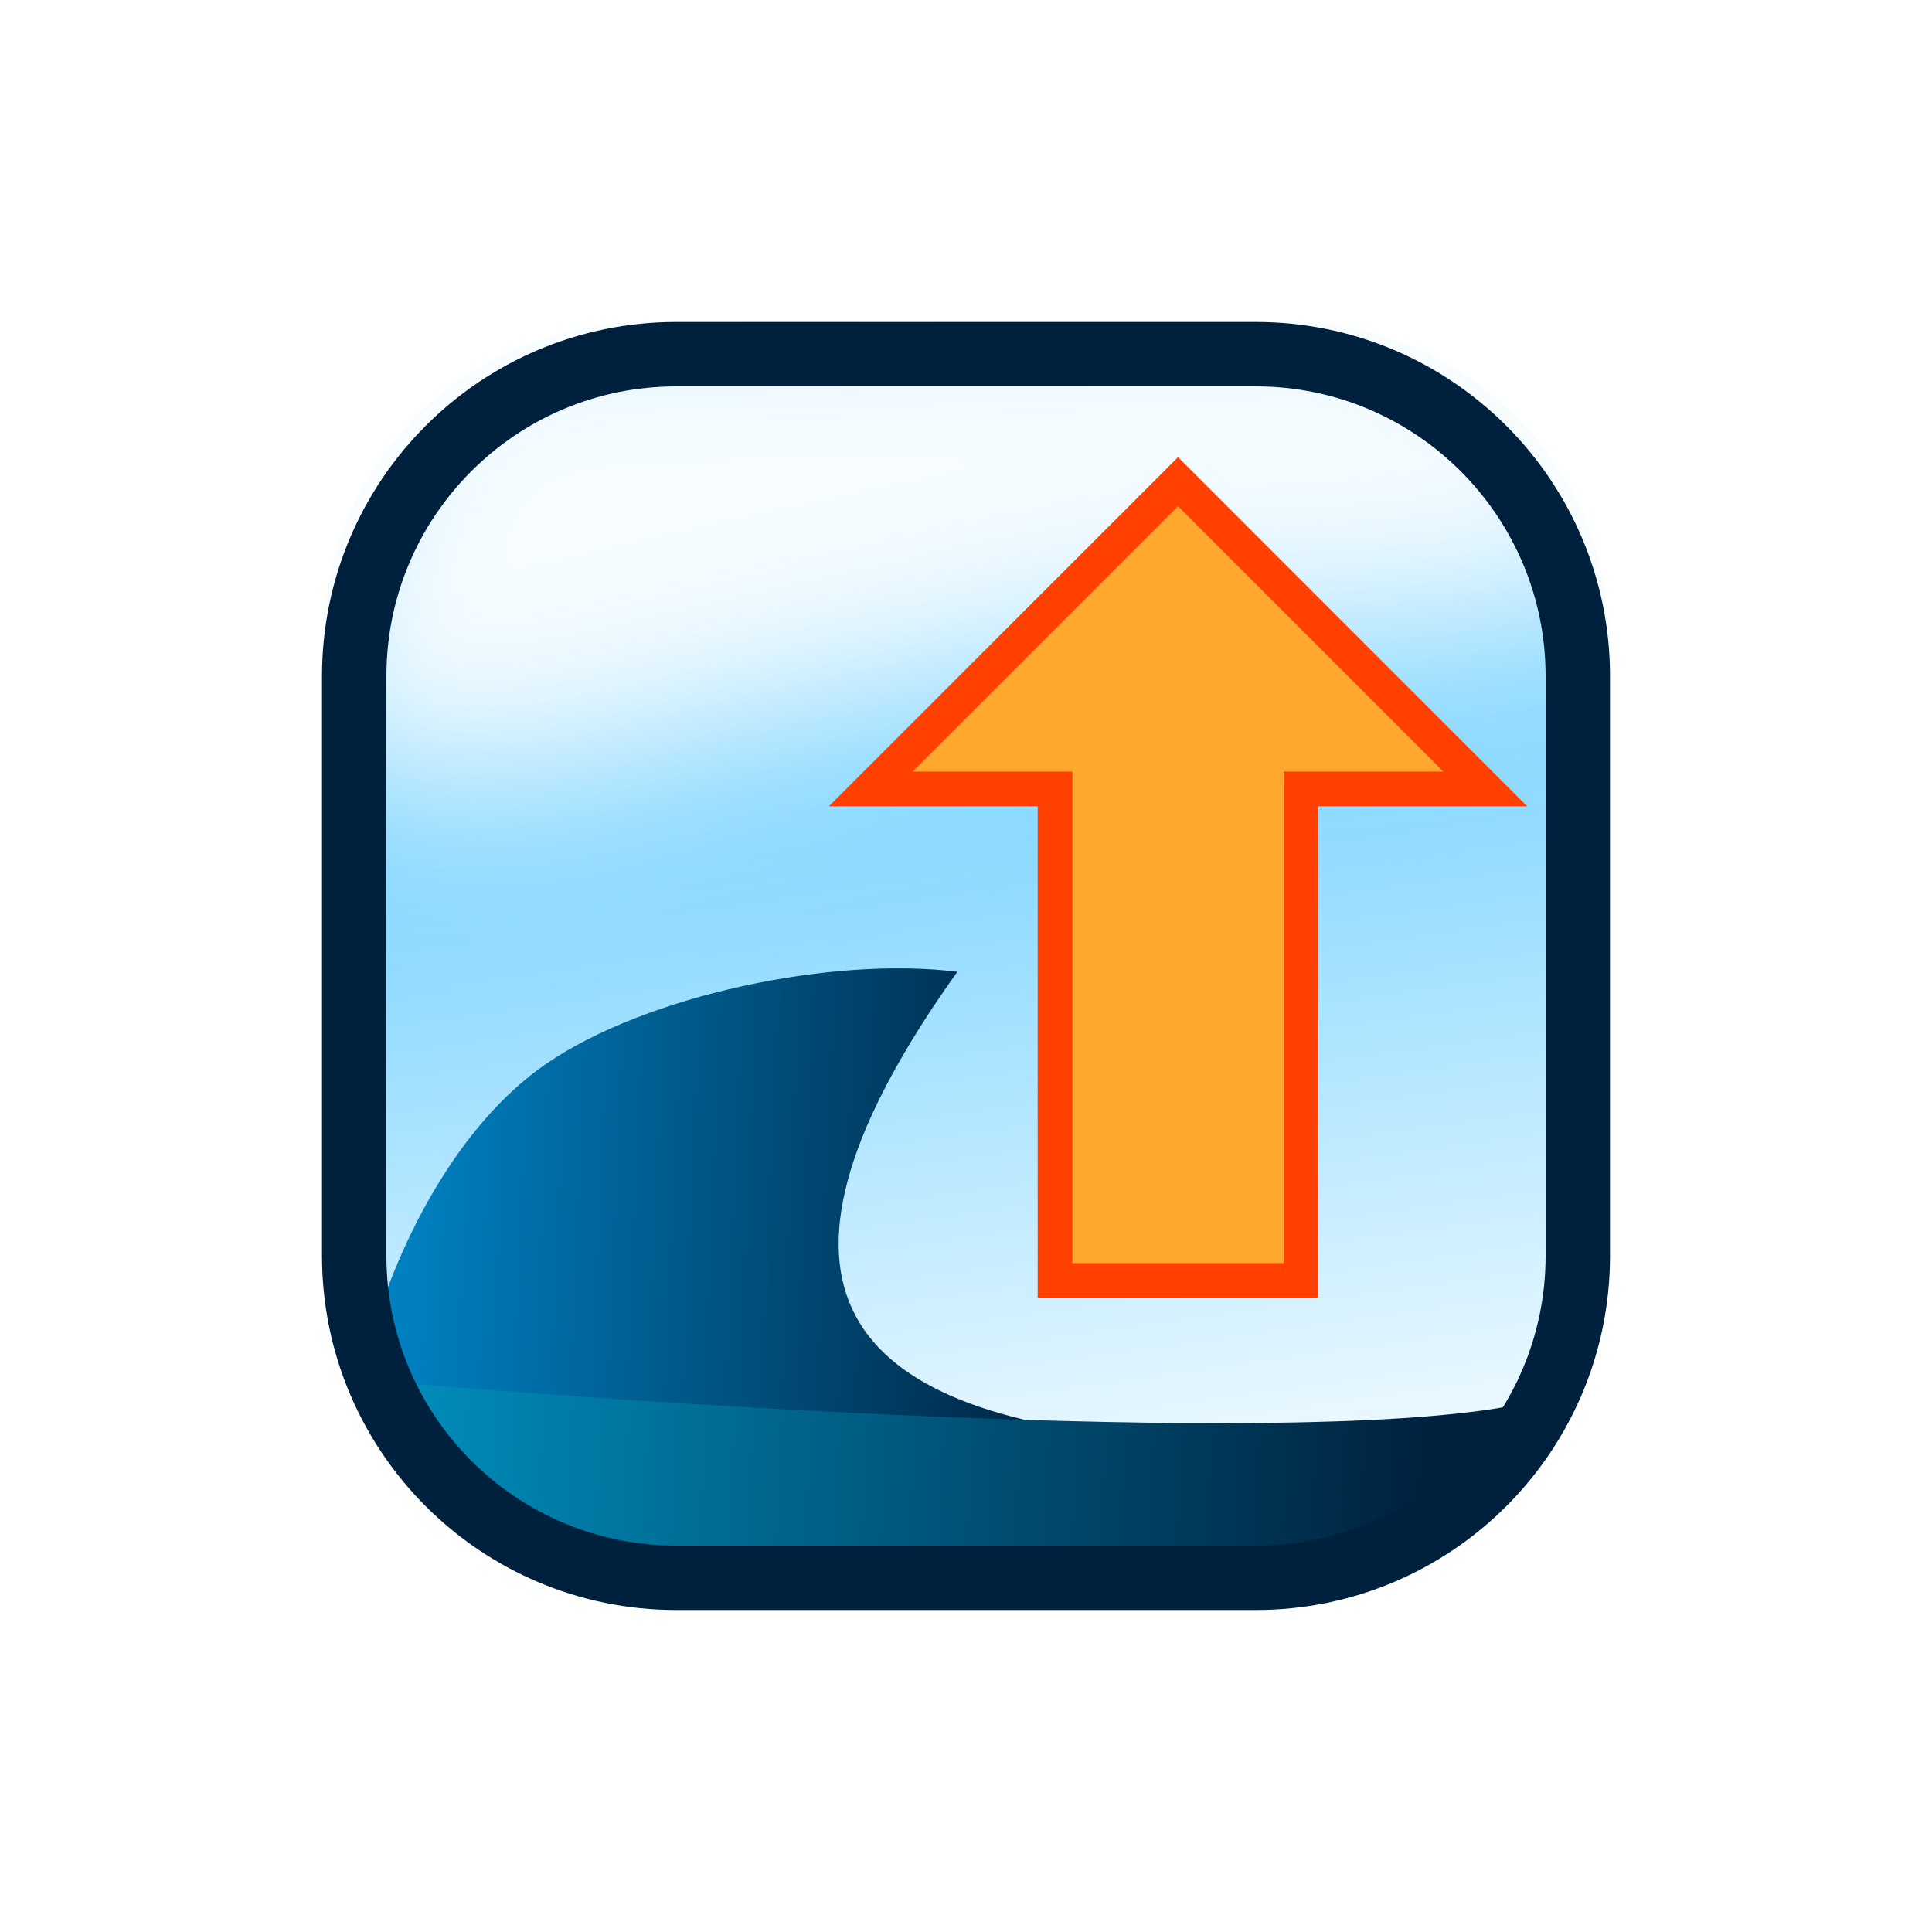
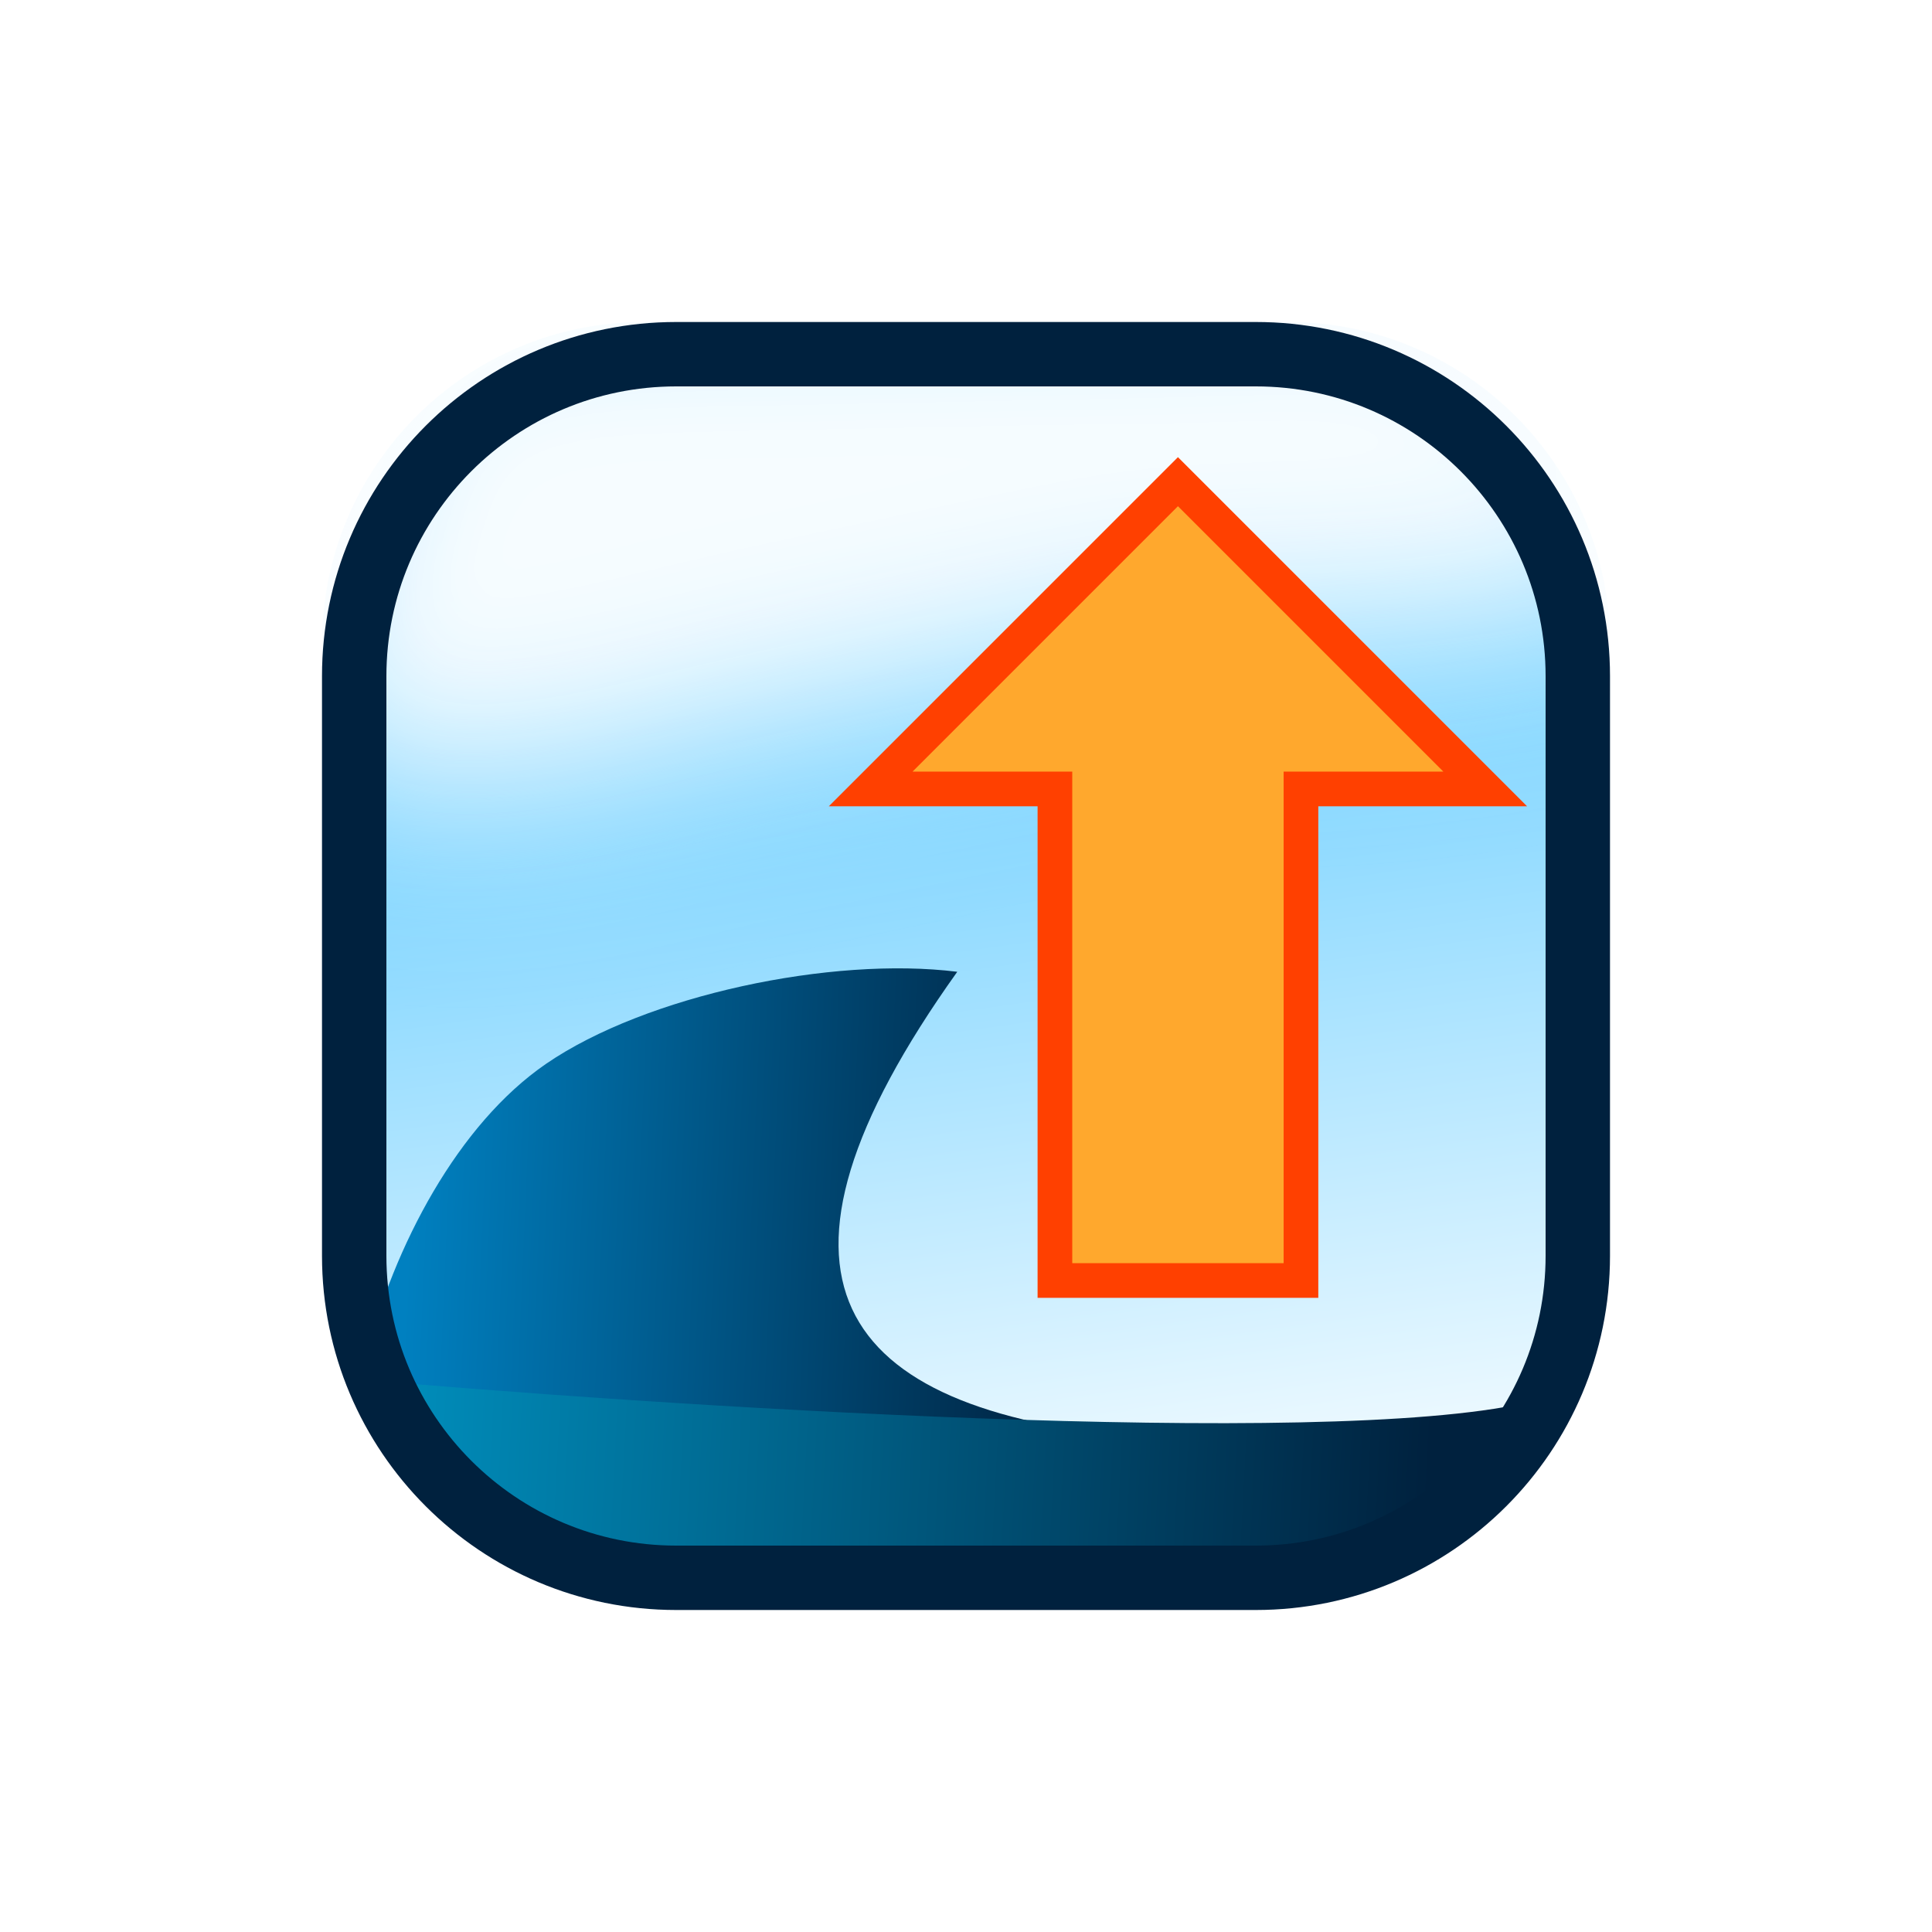
- <svg xmlns="http://www.w3.org/2000/svg" id="svg2" height="120" width="120" version="1.1">
+ <svg xmlns="http://www.w3.org/2000/svg" xmlns:xlink="http://www.w3.org/1999/xlink" width="120" height="120" id="svg2" version="1.1" style="display:inline">
  <defs id="defs4">
-     <filter id="filter6987-4" height="1.838" width="1.232" y="-.419" x="-.116">
+     <filter height="1.838" y="-0.419" width="1.232" x="-0.116" id="filter6987-4">
      <feGaussianBlur id="feGaussianBlur6989-9" stdDeviation="3.677" />
    </filter>
-     <linearGradient id="linearGradient56254" y2="78.67" gradientUnits="userSpaceOnUse" x2="49.273" y1="1.742" x1="38.536">
-       <stop id="stop6900-02" stop-color="#40c0ff" offset="0" />
-       <stop id="stop6902-2" stop-color="#fff" offset="1" />
+     <linearGradient id="linearGradient6898-4">
+       <stop id="stop6900-02" offset="0" style="stop-color:#40c0ff;stop-opacity:1" />
+       <stop id="stop6902-2" offset="1" style="stop-color:#ffffff;stop-opacity:1" />
    </linearGradient>
-     <linearGradient id="linearGradient56256" y2="53.016" gradientUnits="userSpaceOnUse" x2="48.571" gradientTransform="translate(-2)" y1="51.215" x1="6.955">
-       <stop id="stop6962-7" stop-color="#0080c0" offset="0" />
-       <stop id="stop6964-4" stop-color="#00213e" offset="1" />
+     <linearGradient id="linearGradient6960-9">
+       <stop id="stop6962-7" offset="0" style="stop-color:#0080c0;stop-opacity:1;" />
+       <stop id="stop6964-4" offset="1" style="stop-color:#00213e;stop-opacity:1" />
    </linearGradient>
-     <linearGradient id="linearGradient56258" y2="69.835" gradientUnits="userSpaceOnUse" x2="4.464" gradientTransform="translate(-2)" y1="73.228" x1="70.179">
-       <stop id="stop6970-1" stop-color="#00213e" offset="0" />
-       <stop id="stop6972-77" stop-color="#0090be" offset="1" />
+     <linearGradient id="linearGradient6968-0">
+       <stop id="stop6970-1" offset="0" style="stop-color:#00213e;stop-opacity:1" />
+       <stop id="stop6972-77" offset="1" style="stop-color:#0090be;stop-opacity:1" />
    </linearGradient>
-     <clipPath id="clipPath56274" clipPathUnits="userSpaceOnUse">
-       <rect id="rect56276" rx="20" ry="20" height="80" width="80" y="20" x="20" fill="none" />
+     <linearGradient xlink:href="#linearGradient6898-4" id="linearGradient56254" gradientUnits="userSpaceOnUse" x1="38.536" y1="1.742" x2="49.273" y2="78.67" />
+     <linearGradient xlink:href="#linearGradient6960-9" id="linearGradient56256" gradientUnits="userSpaceOnUse" gradientTransform="translate(-2,0)" x1="6.955" y1="51.215" x2="48.571" y2="53.016" />
+     <linearGradient xlink:href="#linearGradient6968-0" id="linearGradient56258" gradientUnits="userSpaceOnUse" gradientTransform="translate(-2,0)" x1="70.179" y1="73.228" x2="4.464" y2="69.835" />
+     <clipPath clipPathUnits="userSpaceOnUse" id="clipPath56274">
+       <rect style="fill:none;stroke:none" id="rect56276" width="80" height="80" x="20" y="20" rx="20" ry="20" />
    </clipPath>
  </defs>
-   <g id="g6673">
+   <g style="display:inline" id="g6673">
    <g id="g56260" clip-path="url(#clipPath56274)">
-       <g id="g56244" transform="translate(-149.64 -.71429)">
-         <g id="layer4-0" fill-rule="evenodd" transform="translate(170.21 21.43)">
-           <rect id="rect6895-46" rx="21.095" ry="18.56" height="75.928" width="75.473" y="2.242" x="2.072" fill="url(#linearGradient56254)" />
-           <path id="rect6906-6" d="m16.996 2.831 36.999 2.648c11.687 0 13.201 3.967 16.403 6.447l5.637 7.373c0 2.205-18.081 2.7-29.097 1.145l-25.351 1.574c-12.744 1.881-21.751-0.397-21.884-3.152l3.844-9.249c1.647-2.602 1.763-6.786 13.45-6.786z" transform="matrix(1.1723 -.14333 .10041 1.6735 -5.0901 -7.793)" filter="url(#filter6987-4)" fill="#f6fcff" />
+       <g transform="translate(-149.6429,-0.7142857)" id="g56244">
+         <g id="layer4-0" style="display:inline" transform="translate(170.207,21.43047)">
+           <rect style="fill:url(#linearGradient56254);fill-opacity:1;fill-rule:evenodd;stroke:none;stroke-width:1;marker:none;visibility:visible;display:inline;overflow:visible;enable-background:accumulate" id="rect6895-46" width="75.473" height="75.928" x="2.072" y="2.242" rx="21.095" ry="18.56" />
+           <path transform="matrix(1.172304,-0.1433347,0.1004078,1.673495,-5.090102,-7.792958)" style="fill:#f6fcff;fill-opacity:1;fill-rule:evenodd;stroke:none;stroke-width:1;marker:none;visibility:visible;display:inline;overflow:visible;filter:url(#filter6987-4);enable-background:accumulate" d="m 16.996,2.831 36.999,2.648 c 11.687,0 13.201,3.967 16.403,6.447 l 5.637,7.373 c 0,2.205 -18.081,2.7 -29.097,1.145 L 21.587,22.018 C 8.843,23.899 -0.164,21.621 -0.297,18.866 L 3.546,9.617 C 5.193,7.015 5.309,2.831 16.996,2.831 z" id="rect6906-6" />
        </g>
-         <g id="layer2-8" fill-rule="evenodd" transform="translate(170.21 21.43)">
-           <path id="path6958-5" d="m38.893 39.643c-7.793-0.975-19.341 1.463-25.536 5.714-5.452 3.741-9.452 11.256-11.25 18.393 1.436 5.62 1.436 5.62 4.98 9.163 7.555 5.981 55.743 8.532 65.734-3.806-13.516 0.2-16.172 0.059-22.678-0.536-18.843-1.721-24.823-9.92-11.25-28.928z" fill="url(#linearGradient56256)" />
-           <path id="rect6955-2" d="m4.274 65.179c22.924 1.901 63.049 4.191 71.917 0.648l-4.619 6.621c-2.5 2.329-18.486 6.838-8.417 4.695l-46.381 0.357c-1.002 0-9.123-5.402-11.98-7.195l-2.33-3.824c0-0.721 0.807-1.302 1.81-1.302z" fill="url(#linearGradient56258)" />
+         <g id="layer2-8" style="display:inline" transform="translate(170.207,21.43047)">
+           <path style="fill:url(#linearGradient56256);fill-opacity:1;fill-rule:evenodd;stroke:none" d="M 38.893,39.643 C 31.1,38.668 19.552,41.106 13.357,45.357 7.905,49.098 3.905,56.613 2.107,63.75 3.543,69.37 3.543,69.37 7.087,72.913 14.642,78.894 62.83,81.445 72.821,69.107 59.305,69.307 56.649,69.166 50.143,68.571 31.3,66.85 25.32,58.651 38.893,39.643 z" id="path6958-5" />
+           <path style="fill:url(#linearGradient56258);fill-opacity:1;fill-rule:evenodd;stroke:none;stroke-width:1;marker:none;visibility:visible;display:inline;overflow:visible;enable-background:accumulate" d="m 4.274,65.179 c 22.924,1.901 63.049,4.192 71.917,0.648 l -4.619,6.621 c -2.5,2.329 -18.486,6.838 -8.417,4.695 l -46.381,0.357 c -1.002,0 -9.123,-5.402 -11.98,-7.195 L 2.464,66.481 c 0,-0.721 0.807,-1.302 1.809,-1.302 z" id="rect6955-2" />
        </g>
-         <g id="layer3-0" transform="translate(170.21 21.43)">
-           <path id="rect6097-6" d="m52.6 9.202-19.085 19.085h11.444v30.53h15.282v-30.53h11.444l-19.085-19.085z" fill-rule="evenodd" stroke="#ff4000" stroke-width="2.154" fill="#ffa82d" />
+         <g id="layer3-0" style="display:inline" transform="translate(170.207,21.43047)">
+           <path style="fill:#ffa82d;fill-opacity:1;fill-rule:evenodd;stroke:#ff4000;stroke-width:2.154;stroke-linecap:butt;stroke-linejoin:miter;stroke-miterlimit:4;stroke-opacity:1;stroke-dasharray:none;stroke-dashoffset:0;marker:none;visibility:visible;display:inline;overflow:visible;enable-background:accumulate" d="m 52.6,9.202 -19.085,19.085 11.444,0 0,30.53 15.282,0 0,-30.53 11.444,0 L 52.6,9.202 z" id="rect6097-6" />
        </g>
      </g>
-       <rect id="rect6677" rx="20" ry="20" height="76" width="76" stroke="#00213e" y="22" x="22" stroke-width="4" fill="none" />
+       <rect ry="20" rx="20" y="22" x="22" height="76" width="76" id="rect6677" style="fill:none;stroke:#00213e;stroke-width:4;stroke-miterlimit:4;stroke-opacity:1;stroke-dasharray:none;display:inline" mask="none" />
    </g>
  </g>
</svg>
